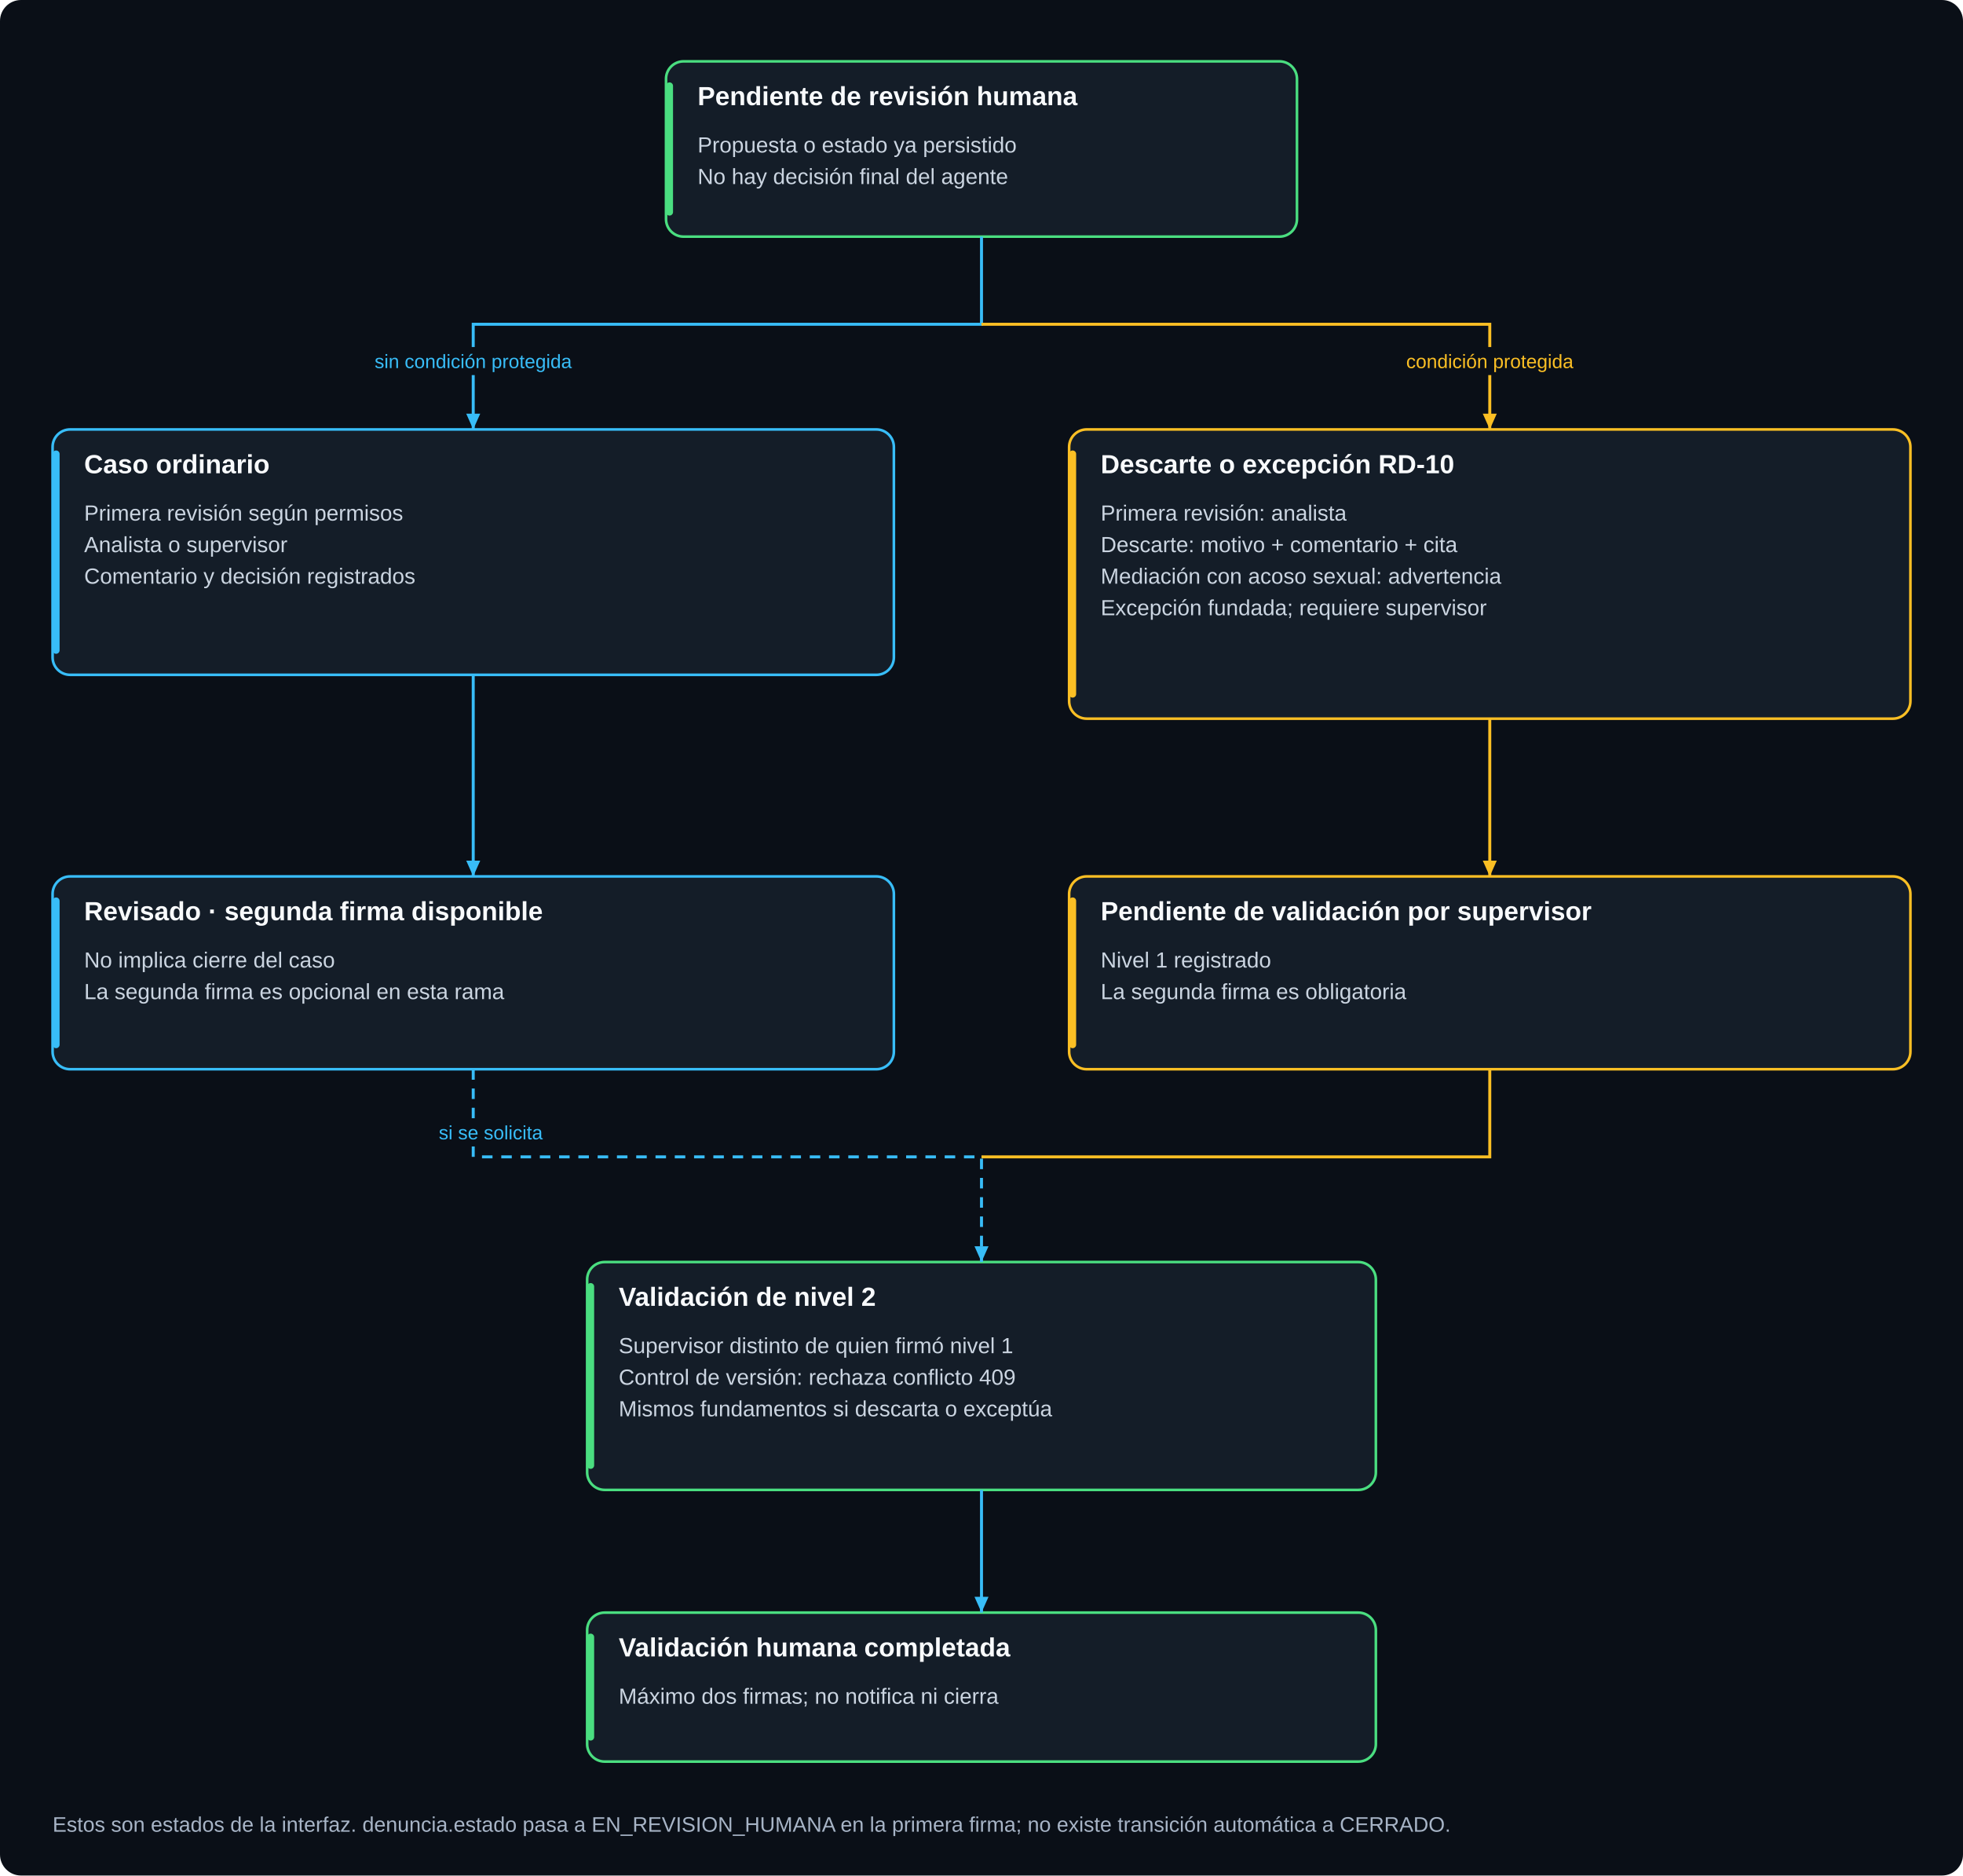
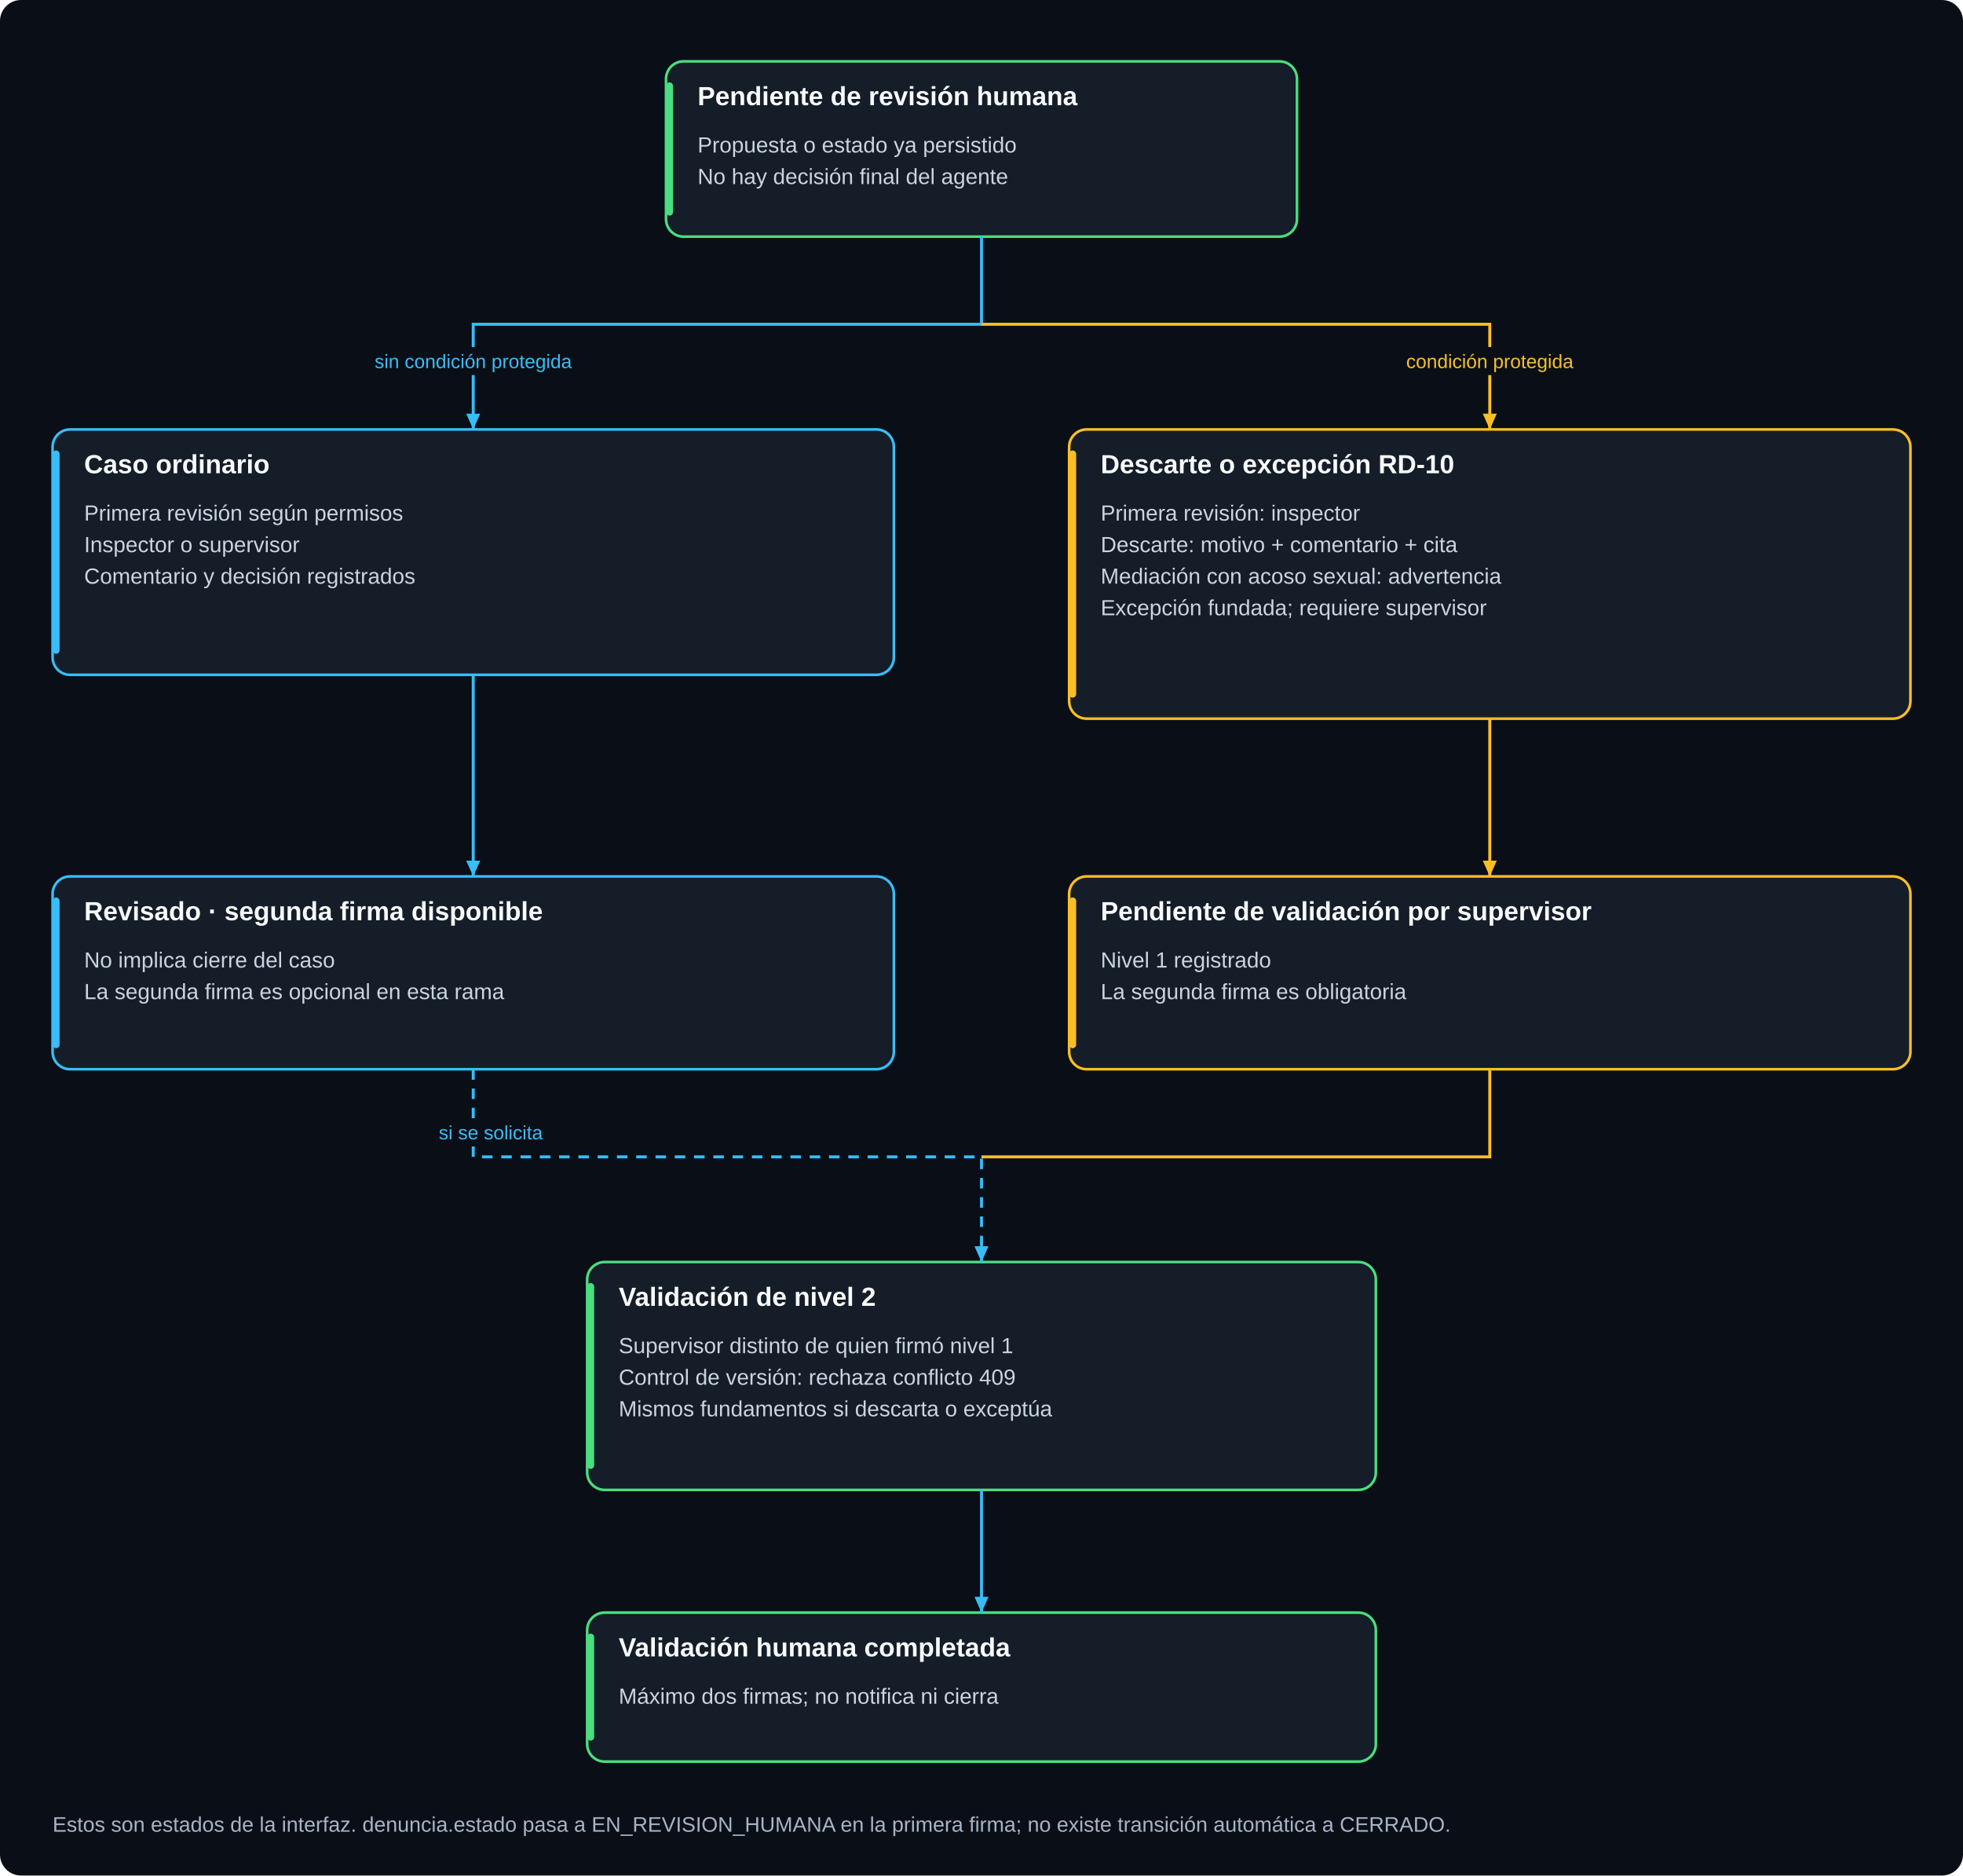
<svg xmlns="http://www.w3.org/2000/svg" viewBox="0 0 1120 1070" width="1120" height="1070" role="img" aria-labelledby="title-8 desc-8">
  <defs>
    <marker id="arrow-8" markerWidth="8" markerHeight="8" refX="7" refY="4" orient="auto">
      <path d="M0,0 L8,4 L0,8 Z" fill="#38bdf8" />
    </marker>
  </defs>
  <rect width="100%" height="100%" rx="12" fill="#0a0f17" />
  <rect x="380" y="35" width="360" height="100" rx="10" fill="#141d28" stroke="#4ade80" stroke-width="1.5" />
  <rect x="380" y="47" width="4" height="76" rx="2" fill="#4ade80" />
  <text x="398" y="60" fill="#f8fafc" font-size="15" font-weight="700" text-anchor="start" font-family="Arial,Helvetica,sans-serif">Pendiente de revisión humana</text>
  <text x="398" y="87" fill="#cbd5e1" font-size="12.5" font-weight="400" text-anchor="start" font-family="Arial,Helvetica,sans-serif">Propuesta o estado ya persistido</text>
  <text x="398" y="105" fill="#cbd5e1" font-size="12.5" font-weight="400" text-anchor="start" font-family="Arial,Helvetica,sans-serif">No hay decisión final del agente</text>
  <rect x="30" y="245" width="480" height="140" rx="10" fill="#141d28" stroke="#38bdf8" stroke-width="1.5" />
  <rect x="30" y="257" width="4" height="116" rx="2" fill="#38bdf8" />
  <text x="48" y="270" fill="#f8fafc" font-size="15" font-weight="700" text-anchor="start" font-family="Arial,Helvetica,sans-serif">Caso ordinario</text>
  <text x="48" y="297" fill="#cbd5e1" font-size="12.5" font-weight="400" text-anchor="start" font-family="Arial,Helvetica,sans-serif">Primera revisión según permisos</text>
-   <text x="48" y="315" fill="#cbd5e1" font-size="12.5" font-weight="400" text-anchor="start" font-family="Arial,Helvetica,sans-serif">Analista o supervisor</text>
+   <text x="48" y="315" fill="#cbd5e1" font-size="12.5" font-weight="400" text-anchor="start" font-family="Arial,Helvetica,sans-serif">Inspector o supervisor</text>
  <text x="48" y="333" fill="#cbd5e1" font-size="12.5" font-weight="400" text-anchor="start" font-family="Arial,Helvetica,sans-serif">Comentario y decisión registrados</text>
  <rect x="610" y="245" width="480" height="165" rx="10" fill="#141d28" stroke="#fbbf24" stroke-width="1.5" />
  <rect x="610" y="257" width="4" height="141" rx="2" fill="#fbbf24" />
  <text x="628" y="270" fill="#f8fafc" font-size="15" font-weight="700" text-anchor="start" font-family="Arial,Helvetica,sans-serif">Descarte o excepción RD-10</text>
-   <text x="628" y="297" fill="#cbd5e1" font-size="12.5" font-weight="400" text-anchor="start" font-family="Arial,Helvetica,sans-serif">Primera revisión: analista</text>
+   <text x="628" y="297" fill="#cbd5e1" font-size="12.5" font-weight="400" text-anchor="start" font-family="Arial,Helvetica,sans-serif">Primera revisión: inspector</text>
  <text x="628" y="315" fill="#cbd5e1" font-size="12.5" font-weight="400" text-anchor="start" font-family="Arial,Helvetica,sans-serif">Descarte: motivo + comentario + cita</text>
  <text x="628" y="333" fill="#cbd5e1" font-size="12.5" font-weight="400" text-anchor="start" font-family="Arial,Helvetica,sans-serif">Mediación con acoso sexual: advertencia</text>
  <text x="628" y="351" fill="#cbd5e1" font-size="12.5" font-weight="400" text-anchor="start" font-family="Arial,Helvetica,sans-serif">Excepción fundada; requiere supervisor</text>
  <polyline points="560.0,135 560,185 270,185 270,245" fill="none" stroke="#38bdf8" stroke-width="1.7" />
  <polygon points="270,245 266.0,236.0 274.0,236.0" fill="#38bdf8" />
  <rect x="210.81" y="198" width="118.381" height="16" rx="3" fill="#0a0f17" />
  <text x="270" y="210" fill="#38bdf8" font-size="11" font-weight="400" text-anchor="middle" font-family="Arial,Helvetica,sans-serif">sin condición protegida</text>
  <polyline points="560,185 850,185 850,245" fill="none" stroke="#fbbf24" stroke-width="1.7" />
  <polygon points="850,245 846.0,236.0 854.0,236.0" fill="#fbbf24" />
  <rect x="799.368" y="198" width="101.265" height="16" rx="3" fill="#0a0f17" />
  <text x="850" y="210" fill="#fbbf24" font-size="11" font-weight="400" text-anchor="middle" font-family="Arial,Helvetica,sans-serif">condición protegida</text>
  <rect x="30" y="500" width="480" height="110" rx="10" fill="#141d28" stroke="#38bdf8" stroke-width="1.5" />
  <rect x="30" y="512" width="4" height="86" rx="2" fill="#38bdf8" />
  <text x="48" y="525" fill="#f8fafc" font-size="15" font-weight="700" text-anchor="start" font-family="Arial,Helvetica,sans-serif">Revisado · segunda firma disponible</text>
  <text x="48" y="552" fill="#cbd5e1" font-size="12.5" font-weight="400" text-anchor="start" font-family="Arial,Helvetica,sans-serif">No implica cierre del caso</text>
  <text x="48" y="570" fill="#cbd5e1" font-size="12.5" font-weight="400" text-anchor="start" font-family="Arial,Helvetica,sans-serif">La segunda firma es opcional en esta rama</text>
  <rect x="610" y="500" width="480" height="110" rx="10" fill="#141d28" stroke="#fbbf24" stroke-width="1.5" />
  <rect x="610" y="512" width="4" height="86" rx="2" fill="#fbbf24" />
  <text x="628" y="525" fill="#f8fafc" font-size="15" font-weight="700" text-anchor="start" font-family="Arial,Helvetica,sans-serif">Pendiente de validación por supervisor</text>
  <text x="628" y="552" fill="#cbd5e1" font-size="12.5" font-weight="400" text-anchor="start" font-family="Arial,Helvetica,sans-serif">Nivel 1 registrado</text>
  <text x="628" y="570" fill="#cbd5e1" font-size="12.5" font-weight="400" text-anchor="start" font-family="Arial,Helvetica,sans-serif">La segunda firma es obligatoria</text>
  <polyline points="270.0,385 270.0,500" fill="none" stroke="#38bdf8" stroke-width="1.7" />
  <polygon points="270.0,500 266.0,491.0 274.0,491.0" fill="#38bdf8" />
  <polyline points="850.0,410 850.0,500" fill="none" stroke="#fbbf24" stroke-width="1.7" />
  <polygon points="850.0,500 846.0,491.0 854.0,491.0" fill="#fbbf24" />
  <rect x="335" y="720" width="450" height="130" rx="10" fill="#141d28" stroke="#4ade80" stroke-width="1.5" />
  <rect x="335" y="732" width="4" height="106" rx="2" fill="#4ade80" />
  <text x="353" y="745" fill="#f8fafc" font-size="15" font-weight="700" text-anchor="start" font-family="Arial,Helvetica,sans-serif">Validación de nivel 2</text>
  <text x="353" y="772" fill="#cbd5e1" font-size="12.5" font-weight="400" text-anchor="start" font-family="Arial,Helvetica,sans-serif">Supervisor distinto de quien firmó nivel 1</text>
  <text x="353" y="790" fill="#cbd5e1" font-size="12.5" font-weight="400" text-anchor="start" font-family="Arial,Helvetica,sans-serif">Control de versión: rechaza conflicto 409</text>
  <text x="353" y="808" fill="#cbd5e1" font-size="12.5" font-weight="400" text-anchor="start" font-family="Arial,Helvetica,sans-serif">Mismos fundamentos si descarta o exceptúa</text>
  <polyline points="270.0,610 270,660 560,660 560,720" fill="none" stroke="#38bdf8" stroke-width="1.7" stroke-dasharray="6 5" />
  <polygon points="560,720 556.0,711.0 564.0,711.0" fill="#38bdf8" />
  <rect x="244.355" y="638" width="71.29" height="16" rx="3" fill="#0a0f17" />
  <text x="280" y="650" fill="#38bdf8" font-size="11" font-weight="400" text-anchor="middle" font-family="Arial,Helvetica,sans-serif">si se solicita</text>
  <polyline points="850.0,610 850,660 560,660" fill="none" stroke="#fbbf24" stroke-width="1.7" />
  <rect x="335" y="920" width="450" height="85" rx="10" fill="#141d28" stroke="#4ade80" stroke-width="1.5" />
  <rect x="335" y="932" width="4" height="61" rx="2" fill="#4ade80" />
  <text x="353" y="945" fill="#f8fafc" font-size="15" font-weight="700" text-anchor="start" font-family="Arial,Helvetica,sans-serif">Validación humana completada</text>
  <text x="353" y="972" fill="#cbd5e1" font-size="12.5" font-weight="400" text-anchor="start" font-family="Arial,Helvetica,sans-serif">Máximo dos firmas; no notifica ni cierra</text>
  <polyline points="560.0,850 560.0,920" fill="none" stroke="#38bdf8" stroke-width="1.7" />
  <polygon points="560.0,920 556.0,911.0 564.0,911.0" fill="#38bdf8" />
  <text x="30" y="1045" fill="#a7b4c6" font-size="12" font-weight="400" text-anchor="start" font-family="Arial,Helvetica,sans-serif">Estos son estados de la interfaz. denuncia.estado pasa a EN_REVISION_HUMANA en la primera firma; no existe transición automática a CERRADO.</text>
</svg>
